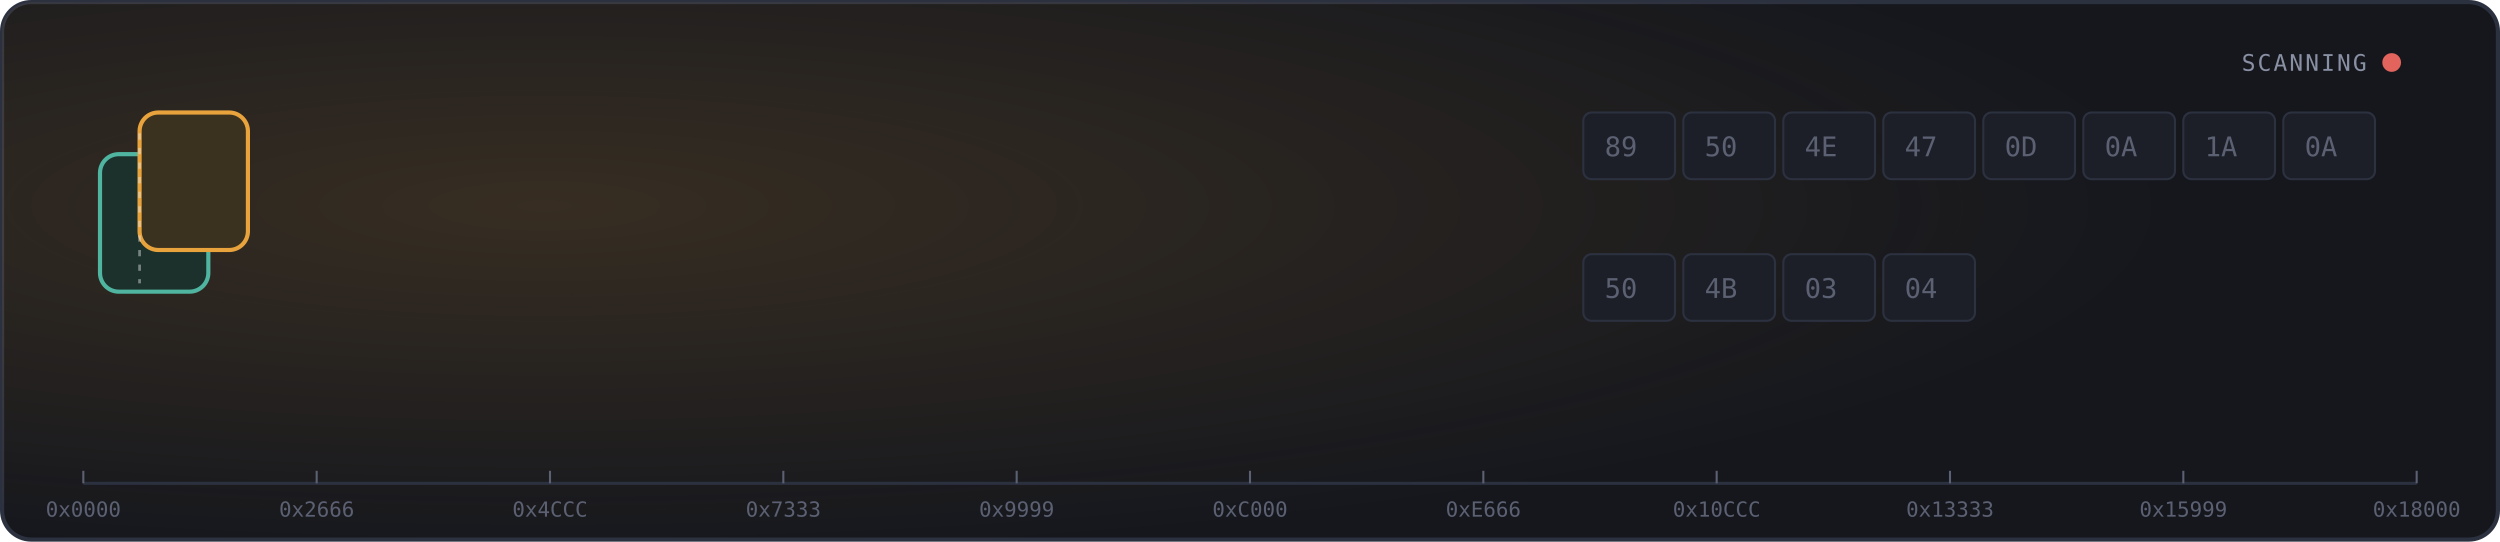
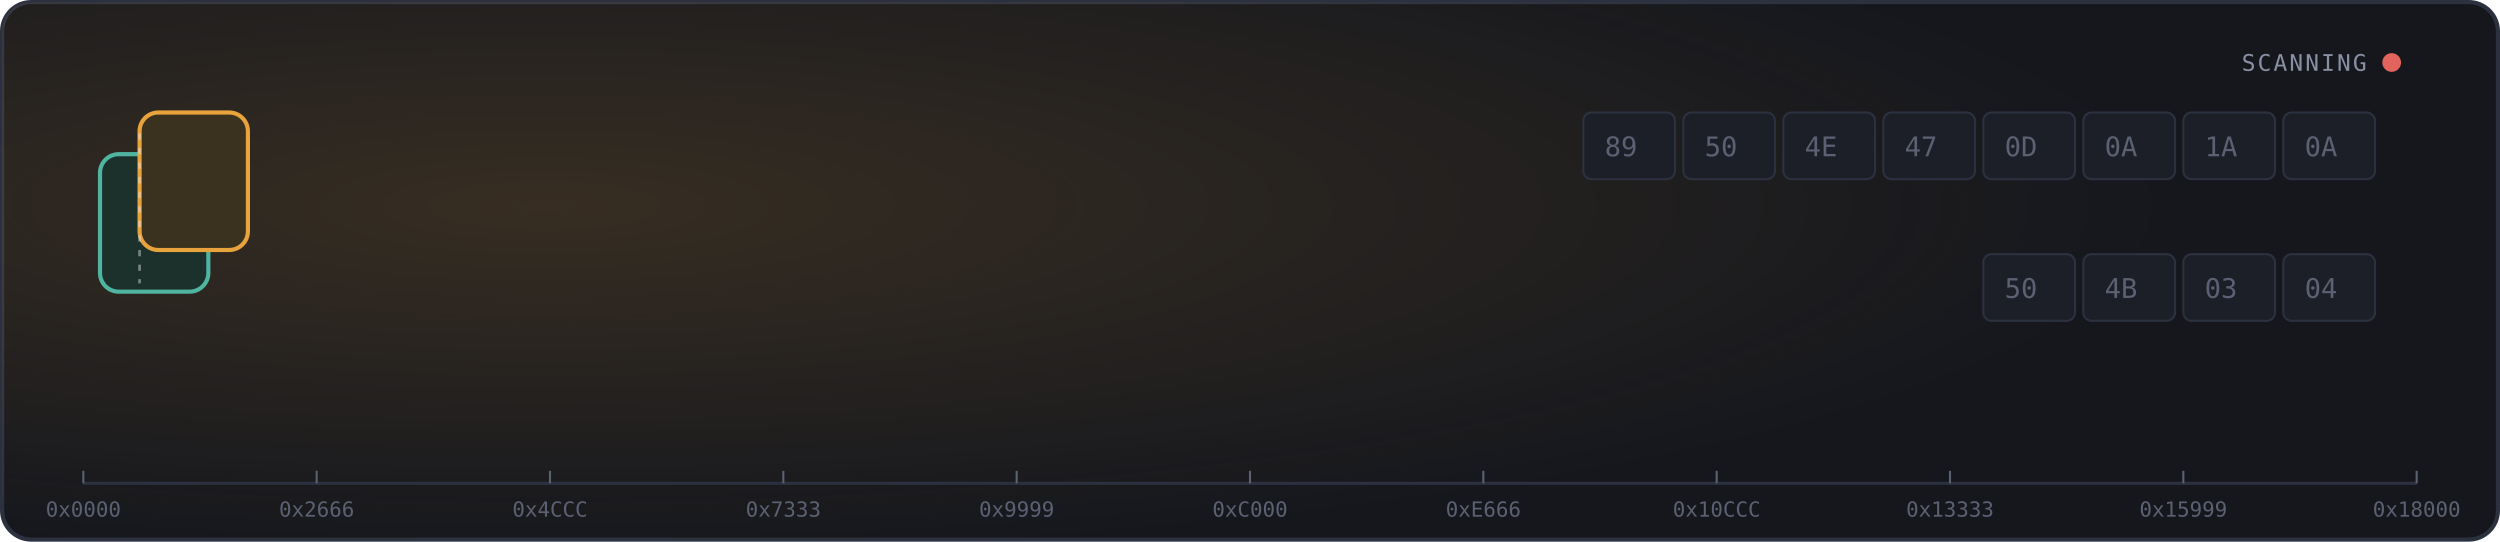
<svg xmlns="http://www.w3.org/2000/svg" width="1200" height="260" viewBox="0 0 1200 260" role="img" aria-labelledby="rb-title rb-desc">
  <defs>
    <radialGradient id="rb-glow" cx="22%" cy="38%" r="65%">
      <stop offset="0%" stop-color="#E8A33D" stop-opacity="0.16" />
      <stop offset="100%" stop-color="#E8A33D" stop-opacity="0" />
    </radialGradient>
    <linearGradient id="rb-beam" x1="0%" y1="0%" x2="100%" y2="0%">
      <stop offset="0%" stop-color="#E8A33D" stop-opacity="0" />
      <stop offset="50%" stop-color="#E8A33D" stop-opacity="0.9" />
      <stop offset="100%" stop-color="#E8A33D" stop-opacity="0" />
    </linearGradient>
    <filter id="rb-blur" x="-50%" y="-50%" width="200%" height="200%">
      <feGaussianBlur stdDeviation="2.4" />
    </filter>
    <clipPath id="rb-round">
      <rect x="1" y="1" width="1198" height="258" rx="14" />
    </clipPath>
  </defs>
  <rect x="1" y="1" width="1198" height="258" rx="14" fill="#15171D" stroke="#2C3140" stroke-width="2" />
  <g clip-path="url(#rb-round)">
    <rect x="0" y="0" width="1200" height="260" fill="url(#rb-glow)" />
    <g transform="translate(48,54)">
      <g>
        <rect x="0" y="20" width="52" height="66" rx="9" fill="#1C302C" stroke="#4FB4A0" stroke-width="2" />
        <rect x="19" y="0" width="52" height="66" rx="9" fill="#3A311F" stroke="#E8A33D" stroke-width="2" />
        <line x1="19" y1="10" x2="19" y2="82" stroke="#E7E9EE" stroke-width="1.3" stroke-dasharray="3 4" stroke-opacity="0.45" />
        <animateTransform attributeName="transform" type="translate" additive="sum" values="0 0; 0 -6; 0 0" keyTimes="0;0.5;1" dur="3.2s" repeatCount="indefinite" calcMode="spline" keySplines="0.4 0 0.2 1;0.4 0 0.2 1;0.4 0 0.2 1" />
      </g>
    </g>
    <text x="204" y="76" font-family="ui-monospace,SFMono-Regular,Menlo,Consolas,monospace" font-size="13" letter-spacing="3" fill="#E8A33D" opacity="0">ZERO-TRUST FORENSIC ENGINE
      <animate attributeName="opacity" from="0" to="1" begin="0.1s" dur="0.6s" fill="freeze" />
    </text>
    <text x="202" y="128" font-family="-apple-system,Segoe UI,Roboto,Helvetica,Arial,sans-serif" font-size="56" font-weight="700" letter-spacing="1" fill="#E7E9EE" opacity="0">RAWBLOB
      <animate attributeName="opacity" from="0" to="1" begin="0.25s" dur="0.7s" fill="freeze" />
    </text>
    <text x="204" y="157" font-family="ui-monospace,SFMono-Regular,Menlo,Consolas,monospace" font-size="15.5" fill="#8A90A3" opacity="0">Forensic file carving &amp; reconstruction — entirely in your browser.
      <animate attributeName="opacity" from="0" to="1" begin="0.5s" dur="0.7s" fill="freeze" />
    </text>
    <g font-family="ui-monospace,SFMono-Regular,Menlo,Consolas,monospace" font-size="11" letter-spacing="0.5">
      <g opacity="0">
        <rect x="204" y="176" width="132" height="22" rx="11" fill="#1C302C" stroke="#4FB4A0" stroke-opacity="0.4" />
        <text x="270" y="190.5" text-anchor="middle" fill="#4FB4A0">CLIENT-SIDE ONLY</text>
        <animate attributeName="opacity" from="0" to="1" begin="0.7s" dur="0.5s" fill="freeze" />
      </g>
      <g opacity="0">
        <rect x="344" y="176" width="158" height="22" rx="11" fill="#3A311F" stroke="#E8A33D" stroke-opacity="0.4" />
        <text x="423" y="190.5" text-anchor="middle" fill="#E8A33D">ZERO SERVER STORAGE</text>
        <animate attributeName="opacity" from="0" to="1" begin="0.82s" dur="0.5s" fill="freeze" />
      </g>
      <g opacity="0">
        <rect x="510" y="176" width="96" height="22" rx="11" fill="#1C1F27" stroke="#2C3140" />
        <text x="558" y="190.5" text-anchor="middle" fill="#8A90A3">OPEN SOURCE</text>
        <animate attributeName="opacity" from="0" to="1" begin="0.94s" dur="0.5s" fill="freeze" />
      </g>
    </g>
    <g font-family="ui-monospace,SFMono-Regular,Menlo,Consolas,monospace" font-size="13" font-weight="500">
      <g>
        <rect x="760" y="54" width="44" height="32" rx="4" fill="#1C1F27" stroke="#2C3140" stroke-width="1">
          <animate attributeName="fill" values="#1C1F27;#3A311F;#1C302C" keyTimes="0;0.5;1" begin="1.00s" dur="0.9s" fill="freeze" />
          <animate attributeName="stroke" values="#2C3140;#E8A33D;#4FB4A0" keyTimes="0;0.5;1" begin="1.00s" dur="0.9s" fill="freeze" />
        </rect>
        <text x="782.0" y="75.0" text-anchor="middle" fill="#5B6072">89
            <animate attributeName="fill" values="#5B6072;#E8A33D;#4FB4A0" keyTimes="0;0.5;1" begin="1.00s" dur="0.9s" fill="freeze" />
        </text>
      </g>
      <g>
        <rect x="808" y="54" width="44" height="32" rx="4" fill="#1C1F27" stroke="#2C3140" stroke-width="1">
          <animate attributeName="fill" values="#1C1F27;#3A311F;#1C302C" keyTimes="0;0.5;1" begin="1.12s" dur="0.9s" fill="freeze" />
          <animate attributeName="stroke" values="#2C3140;#E8A33D;#4FB4A0" keyTimes="0;0.5;1" begin="1.12s" dur="0.9s" fill="freeze" />
        </rect>
        <text x="830.0" y="75.0" text-anchor="middle" fill="#5B6072">50
            <animate attributeName="fill" values="#5B6072;#E8A33D;#4FB4A0" keyTimes="0;0.5;1" begin="1.12s" dur="0.9s" fill="freeze" />
        </text>
      </g>
      <g>
        <rect x="856" y="54" width="44" height="32" rx="4" fill="#1C1F27" stroke="#2C3140" stroke-width="1">
          <animate attributeName="fill" values="#1C1F27;#3A311F;#1C302C" keyTimes="0;0.5;1" begin="1.24s" dur="0.9s" fill="freeze" />
          <animate attributeName="stroke" values="#2C3140;#E8A33D;#4FB4A0" keyTimes="0;0.5;1" begin="1.24s" dur="0.9s" fill="freeze" />
        </rect>
        <text x="878.0" y="75.0" text-anchor="middle" fill="#5B6072">4E
            <animate attributeName="fill" values="#5B6072;#E8A33D;#4FB4A0" keyTimes="0;0.5;1" begin="1.24s" dur="0.9s" fill="freeze" />
        </text>
      </g>
      <g>
        <rect x="904" y="54" width="44" height="32" rx="4" fill="#1C1F27" stroke="#2C3140" stroke-width="1">
          <animate attributeName="fill" values="#1C1F27;#3A311F;#1C302C" keyTimes="0;0.5;1" begin="1.36s" dur="0.9s" fill="freeze" />
          <animate attributeName="stroke" values="#2C3140;#E8A33D;#4FB4A0" keyTimes="0;0.5;1" begin="1.36s" dur="0.9s" fill="freeze" />
        </rect>
        <text x="926.0" y="75.0" text-anchor="middle" fill="#5B6072">47
            <animate attributeName="fill" values="#5B6072;#E8A33D;#4FB4A0" keyTimes="0;0.5;1" begin="1.36s" dur="0.9s" fill="freeze" />
        </text>
      </g>
      <g>
        <rect x="952" y="54" width="44" height="32" rx="4" fill="#1C1F27" stroke="#2C3140" stroke-width="1">
          <animate attributeName="fill" values="#1C1F27;#3A311F;#1C302C" keyTimes="0;0.5;1" begin="1.48s" dur="0.9s" fill="freeze" />
          <animate attributeName="stroke" values="#2C3140;#E8A33D;#4FB4A0" keyTimes="0;0.5;1" begin="1.48s" dur="0.9s" fill="freeze" />
        </rect>
        <text x="974.0" y="75.0" text-anchor="middle" fill="#5B6072">0D
            <animate attributeName="fill" values="#5B6072;#E8A33D;#4FB4A0" keyTimes="0;0.5;1" begin="1.48s" dur="0.9s" fill="freeze" />
        </text>
      </g>
      <g>
        <rect x="1000" y="54" width="44" height="32" rx="4" fill="#1C1F27" stroke="#2C3140" stroke-width="1">
          <animate attributeName="fill" values="#1C1F27;#3A311F;#1C302C" keyTimes="0;0.5;1" begin="1.60s" dur="0.9s" fill="freeze" />
          <animate attributeName="stroke" values="#2C3140;#E8A33D;#4FB4A0" keyTimes="0;0.5;1" begin="1.60s" dur="0.9s" fill="freeze" />
        </rect>
        <text x="1022.0" y="75.0" text-anchor="middle" fill="#5B6072">0A
            <animate attributeName="fill" values="#5B6072;#E8A33D;#4FB4A0" keyTimes="0;0.5;1" begin="1.60s" dur="0.9s" fill="freeze" />
        </text>
      </g>
      <g>
        <rect x="1048" y="54" width="44" height="32" rx="4" fill="#1C1F27" stroke="#2C3140" stroke-width="1">
          <animate attributeName="fill" values="#1C1F27;#3A311F;#1C302C" keyTimes="0;0.5;1" begin="1.72s" dur="0.9s" fill="freeze" />
          <animate attributeName="stroke" values="#2C3140;#E8A33D;#4FB4A0" keyTimes="0;0.5;1" begin="1.72s" dur="0.9s" fill="freeze" />
        </rect>
        <text x="1070.0" y="75.0" text-anchor="middle" fill="#5B6072">1A
            <animate attributeName="fill" values="#5B6072;#E8A33D;#4FB4A0" keyTimes="0;0.5;1" begin="1.72s" dur="0.9s" fill="freeze" />
        </text>
      </g>
      <g>
        <rect x="1096" y="54" width="44" height="32" rx="4" fill="#1C1F27" stroke="#2C3140" stroke-width="1">
          <animate attributeName="fill" values="#1C1F27;#3A311F;#1C302C" keyTimes="0;0.5;1" begin="1.84s" dur="0.9s" fill="freeze" />
          <animate attributeName="stroke" values="#2C3140;#E8A33D;#4FB4A0" keyTimes="0;0.5;1" begin="1.84s" dur="0.9s" fill="freeze" />
        </rect>
        <text x="1118.0" y="75.0" text-anchor="middle" fill="#5B6072">0A
            <animate attributeName="fill" values="#5B6072;#E8A33D;#4FB4A0" keyTimes="0;0.5;1" begin="1.84s" dur="0.9s" fill="freeze" />
        </text>
      </g>
      <g>
-         <rect x="760" y="122" width="44" height="32" rx="4" fill="#1C1F27" stroke="#2C3140" stroke-width="1">
+         <rect x="952" y="122" width="44" height="32" rx="4" fill="#1C1F27" stroke="#2C3140" stroke-width="1">
          <animate attributeName="fill" values="#1C1F27;#3A311F;#1C302C" keyTimes="0;0.5;1" begin="3.09s" dur="0.9s" fill="freeze" />
          <animate attributeName="stroke" values="#2C3140;#E8A33D;#4FB4A0" keyTimes="0;0.5;1" begin="3.09s" dur="0.9s" fill="freeze" />
        </rect>
-         <text x="782.0" y="143.0" text-anchor="middle" fill="#5B6072">50
+         <text x="974.0" y="143.0" text-anchor="middle" fill="#5B6072">50
            <animate attributeName="fill" values="#5B6072;#E8A33D;#4FB4A0" keyTimes="0;0.5;1" begin="3.09s" dur="0.9s" fill="freeze" />
        </text>
      </g>
      <g>
-         <rect x="808" y="122" width="44" height="32" rx="4" fill="#1C1F27" stroke="#2C3140" stroke-width="1">
+         <rect x="1000" y="122" width="44" height="32" rx="4" fill="#1C1F27" stroke="#2C3140" stroke-width="1">
          <animate attributeName="fill" values="#1C1F27;#3A311F;#1C302C" keyTimes="0;0.5;1" begin="3.21s" dur="0.9s" fill="freeze" />
          <animate attributeName="stroke" values="#2C3140;#E8A33D;#4FB4A0" keyTimes="0;0.5;1" begin="3.21s" dur="0.9s" fill="freeze" />
        </rect>
-         <text x="830.0" y="143.0" text-anchor="middle" fill="#5B6072">4B
+         <text x="1022.0" y="143.0" text-anchor="middle" fill="#5B6072">4B
            <animate attributeName="fill" values="#5B6072;#E8A33D;#4FB4A0" keyTimes="0;0.5;1" begin="3.21s" dur="0.9s" fill="freeze" />
        </text>
      </g>
      <g>
-         <rect x="856" y="122" width="44" height="32" rx="4" fill="#1C1F27" stroke="#2C3140" stroke-width="1">
+         <rect x="1048" y="122" width="44" height="32" rx="4" fill="#1C1F27" stroke="#2C3140" stroke-width="1">
          <animate attributeName="fill" values="#1C1F27;#3A311F;#1C302C" keyTimes="0;0.5;1" begin="3.33s" dur="0.9s" fill="freeze" />
          <animate attributeName="stroke" values="#2C3140;#E8A33D;#4FB4A0" keyTimes="0;0.5;1" begin="3.33s" dur="0.9s" fill="freeze" />
        </rect>
-         <text x="878.0" y="143.0" text-anchor="middle" fill="#5B6072">03
+         <text x="1070.0" y="143.0" text-anchor="middle" fill="#5B6072">03
            <animate attributeName="fill" values="#5B6072;#E8A33D;#4FB4A0" keyTimes="0;0.5;1" begin="3.33s" dur="0.9s" fill="freeze" />
        </text>
      </g>
      <g>
-         <rect x="904" y="122" width="44" height="32" rx="4" fill="#1C1F27" stroke="#2C3140" stroke-width="1">
+         <rect x="1096" y="122" width="44" height="32" rx="4" fill="#1C1F27" stroke="#2C3140" stroke-width="1">
          <animate attributeName="fill" values="#1C1F27;#3A311F;#1C302C" keyTimes="0;0.5;1" begin="3.45s" dur="0.9s" fill="freeze" />
          <animate attributeName="stroke" values="#2C3140;#E8A33D;#4FB4A0" keyTimes="0;0.5;1" begin="3.45s" dur="0.9s" fill="freeze" />
        </rect>
-         <text x="926.0" y="143.0" text-anchor="middle" fill="#5B6072">04
+         <text x="1118.0" y="143.0" text-anchor="middle" fill="#5B6072">04
            <animate attributeName="fill" values="#5B6072;#E8A33D;#4FB4A0" keyTimes="0;0.5;1" begin="3.45s" dur="0.9s" fill="freeze" />
        </text>
      </g>
      <g opacity="0">
        <rect x="760" y="94" width="150" height="18" rx="9" fill="#1C302C" stroke="#4FB4A0" stroke-opacity="0.4" />
        <text x="835" y="107" text-anchor="middle" font-size="10.5" fill="#4FB4A0">PNG CARVED · 0x0000</text>
        <animate attributeName="opacity" from="0" to="1" begin="2.79s" dur="0.5s" fill="freeze" />
      </g>
      <g opacity="0">
-         <rect x="760" y="162" width="150" height="18" rx="9" fill="#1C302C" stroke="#4FB4A0" stroke-opacity="0.4" />
-         <text x="835" y="175" text-anchor="middle" font-size="10.5" fill="#4FB4A0">ZIP CARVED · 0x0034</text>
+         <rect x="952" y="162" width="150" height="18" rx="9" fill="#1C302C" stroke="#4FB4A0" stroke-opacity="0.4" />
+         <text x="1026" y="175" text-anchor="middle" font-size="10.5" fill="#4FB4A0">ZIP CARVED · 0x0034</text>
        <animate attributeName="opacity" from="0" to="1" begin="4.40s" dur="0.5s" fill="freeze" />
      </g>
    </g>
    <g font-family="ui-monospace,SFMono-Regular,Menlo,Consolas,monospace" font-size="11" letter-spacing="1">
      <circle cx="1148" cy="30" r="4.5" fill="#E2645C">
        <animate attributeName="opacity" values="1;0.25;1" dur="1.4s" repeatCount="indefinite" />
      </circle>
      <text x="1136" y="34" text-anchor="end" fill="#8A90A3">SCANNING</text>
    </g>
    <g>
      <line x1="40" y1="232" x2="1160" y2="232" stroke="#2C3140" stroke-width="1.5" />
      <g>
        <line x1="40.0" y1="226" x2="40.0" y2="232" stroke="#5B6072" stroke-width="1" />
        <text x="40.0" y="248" text-anchor="middle" font-size="10" fill="#5B6072" font-family="ui-monospace,SFMono-Regular,Menlo,Consolas,monospace">0x0000</text>
      </g>
      <g>
        <line x1="152.0" y1="226" x2="152.0" y2="232" stroke="#5B6072" stroke-width="1" />
        <text x="152.0" y="248" text-anchor="middle" font-size="10" fill="#5B6072" font-family="ui-monospace,SFMono-Regular,Menlo,Consolas,monospace">0x2666</text>
      </g>
      <g>
        <line x1="264.0" y1="226" x2="264.0" y2="232" stroke="#5B6072" stroke-width="1" />
        <text x="264.0" y="248" text-anchor="middle" font-size="10" fill="#5B6072" font-family="ui-monospace,SFMono-Regular,Menlo,Consolas,monospace">0x4CCC</text>
      </g>
      <g>
        <line x1="376.0" y1="226" x2="376.0" y2="232" stroke="#5B6072" stroke-width="1" />
        <text x="376.0" y="248" text-anchor="middle" font-size="10" fill="#5B6072" font-family="ui-monospace,SFMono-Regular,Menlo,Consolas,monospace">0x7333</text>
      </g>
      <g>
        <line x1="488.0" y1="226" x2="488.0" y2="232" stroke="#5B6072" stroke-width="1" />
        <text x="488.0" y="248" text-anchor="middle" font-size="10" fill="#5B6072" font-family="ui-monospace,SFMono-Regular,Menlo,Consolas,monospace">0x9999</text>
      </g>
      <g>
        <line x1="600.0" y1="226" x2="600.0" y2="232" stroke="#5B6072" stroke-width="1" />
        <text x="600.0" y="248" text-anchor="middle" font-size="10" fill="#5B6072" font-family="ui-monospace,SFMono-Regular,Menlo,Consolas,monospace">0xC000</text>
      </g>
      <g>
        <line x1="712.0" y1="226" x2="712.0" y2="232" stroke="#5B6072" stroke-width="1" />
        <text x="712.0" y="248" text-anchor="middle" font-size="10" fill="#5B6072" font-family="ui-monospace,SFMono-Regular,Menlo,Consolas,monospace">0xE666</text>
      </g>
      <g>
        <line x1="824.0" y1="226" x2="824.0" y2="232" stroke="#5B6072" stroke-width="1" />
        <text x="824.0" y="248" text-anchor="middle" font-size="10" fill="#5B6072" font-family="ui-monospace,SFMono-Regular,Menlo,Consolas,monospace">0x10CCC</text>
      </g>
      <g>
        <line x1="936.0" y1="226" x2="936.0" y2="232" stroke="#5B6072" stroke-width="1" />
        <text x="936.0" y="248" text-anchor="middle" font-size="10" fill="#5B6072" font-family="ui-monospace,SFMono-Regular,Menlo,Consolas,monospace">0x13333</text>
      </g>
      <g>
        <line x1="1048.0" y1="226" x2="1048.0" y2="232" stroke="#5B6072" stroke-width="1" />
        <text x="1048.0" y="248" text-anchor="middle" font-size="10" fill="#5B6072" font-family="ui-monospace,SFMono-Regular,Menlo,Consolas,monospace">0x15999</text>
      </g>
      <g>
        <line x1="1160.0" y1="226" x2="1160.0" y2="232" stroke="#5B6072" stroke-width="1" />
        <text x="1160.0" y="248" text-anchor="middle" font-size="10" fill="#5B6072" font-family="ui-monospace,SFMono-Regular,Menlo,Consolas,monospace">0x18000</text>
      </g>
      <rect x="-150" y="224" width="150" height="16" fill="url(#rb-beam)" filter="url(#rb-blur)">
        <animate attributeName="x" from="-150" to="1200" dur="4.5s" repeatCount="indefinite" />
      </rect>
    </g>
  </g>
</svg>
